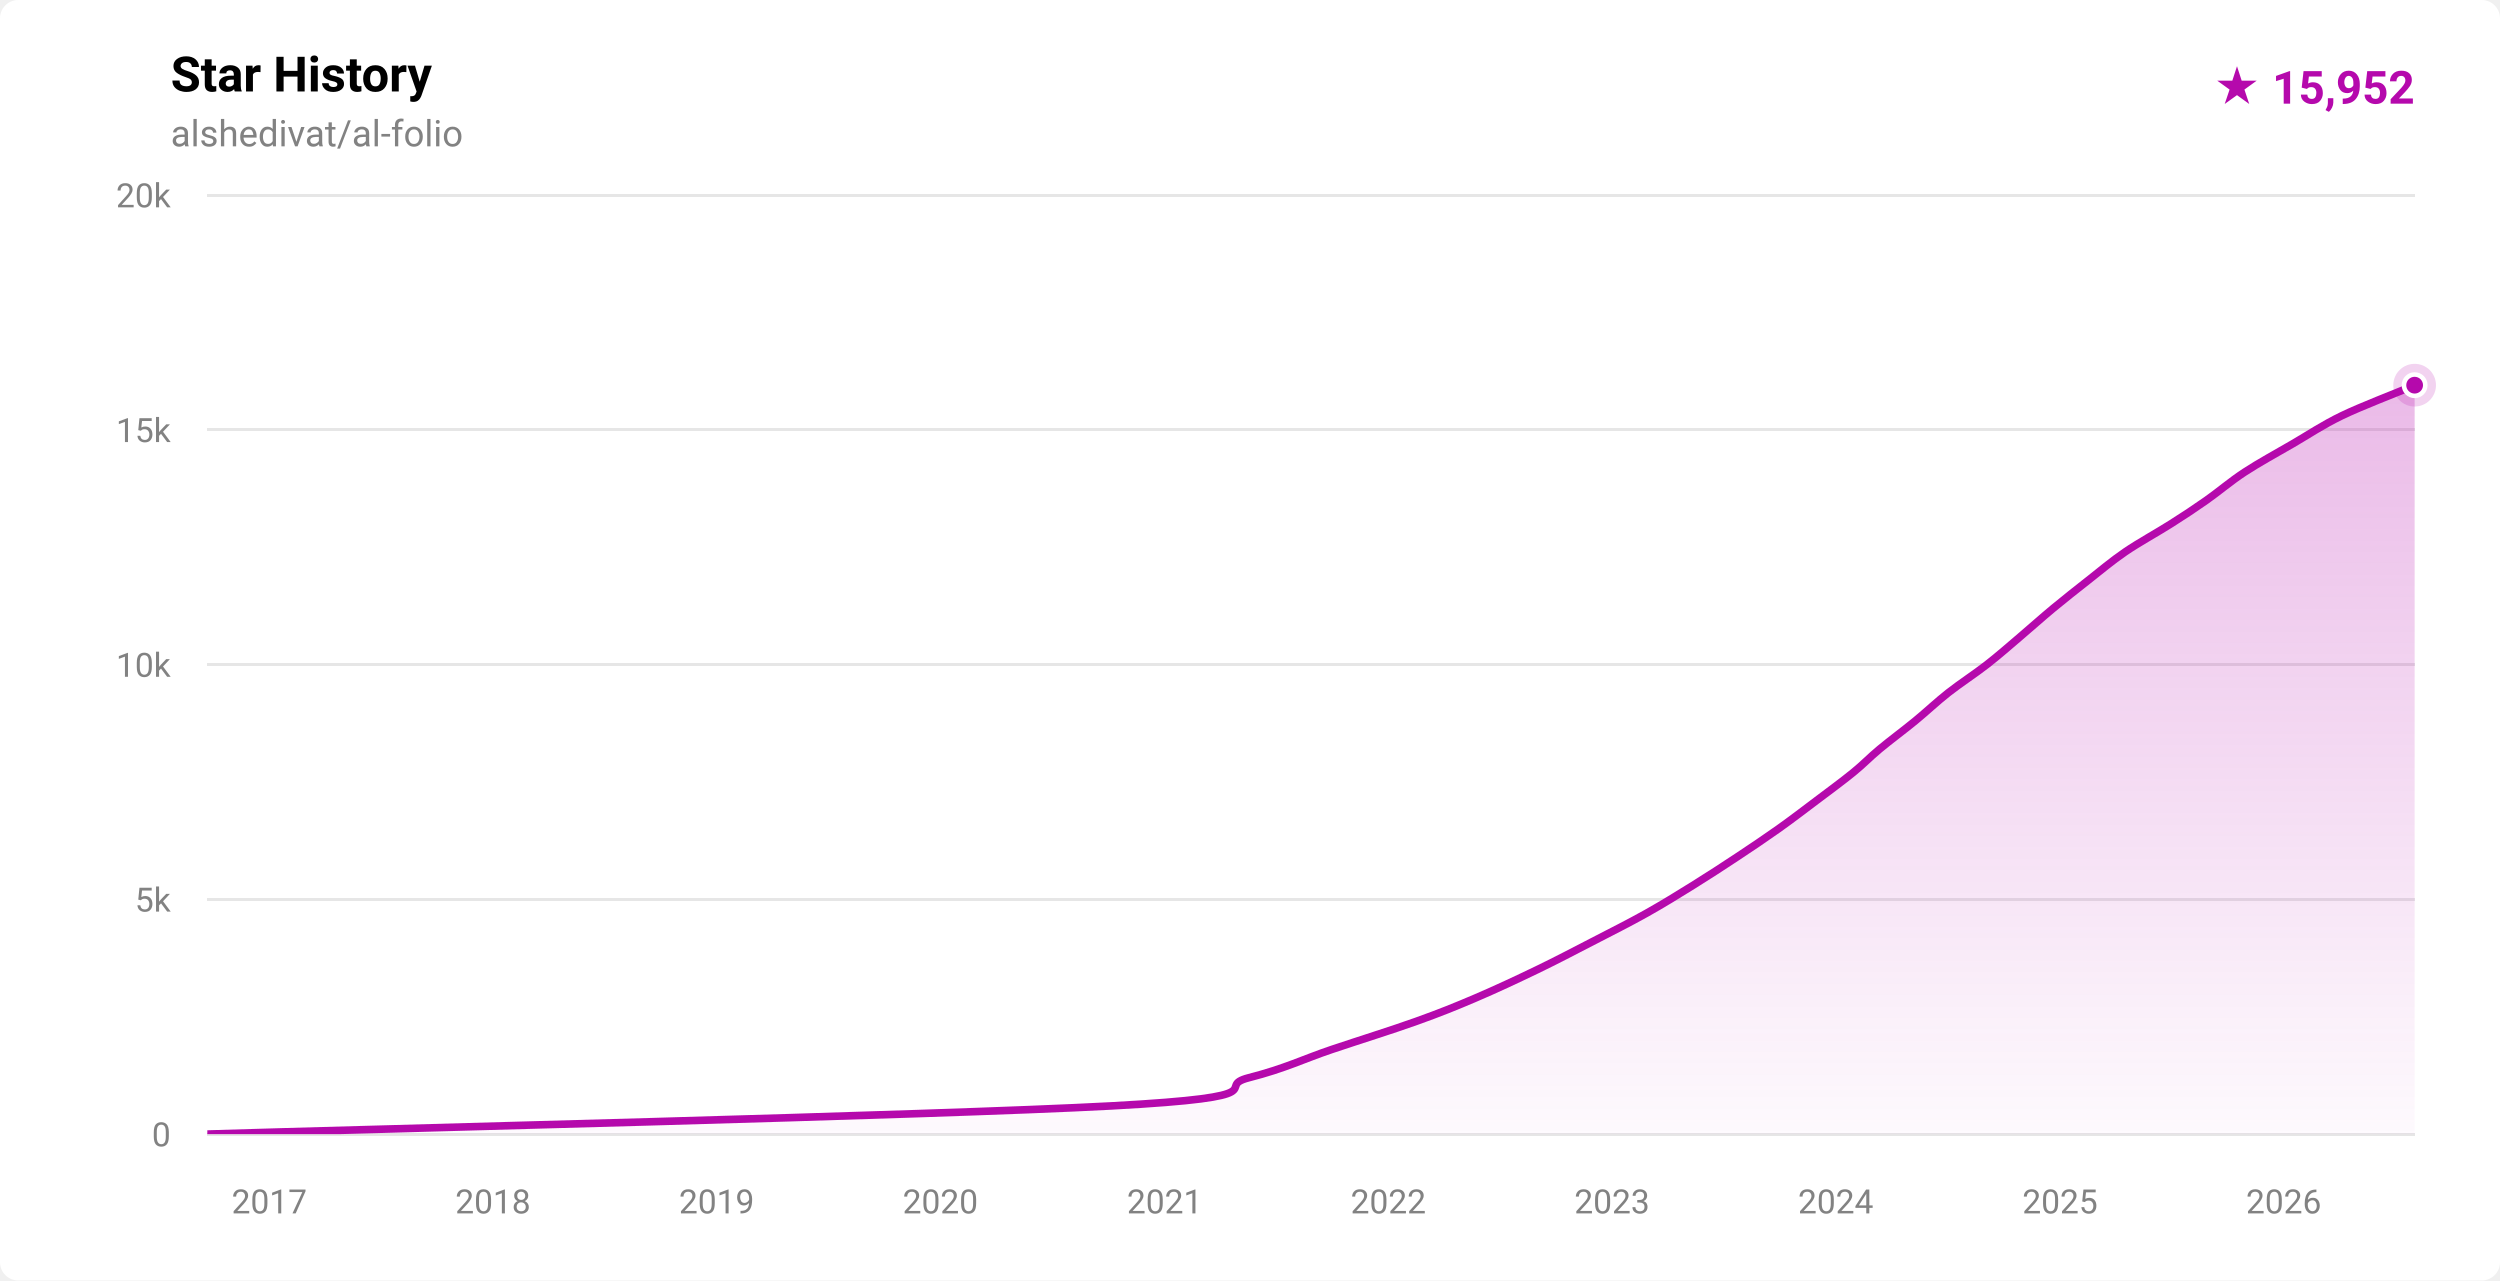
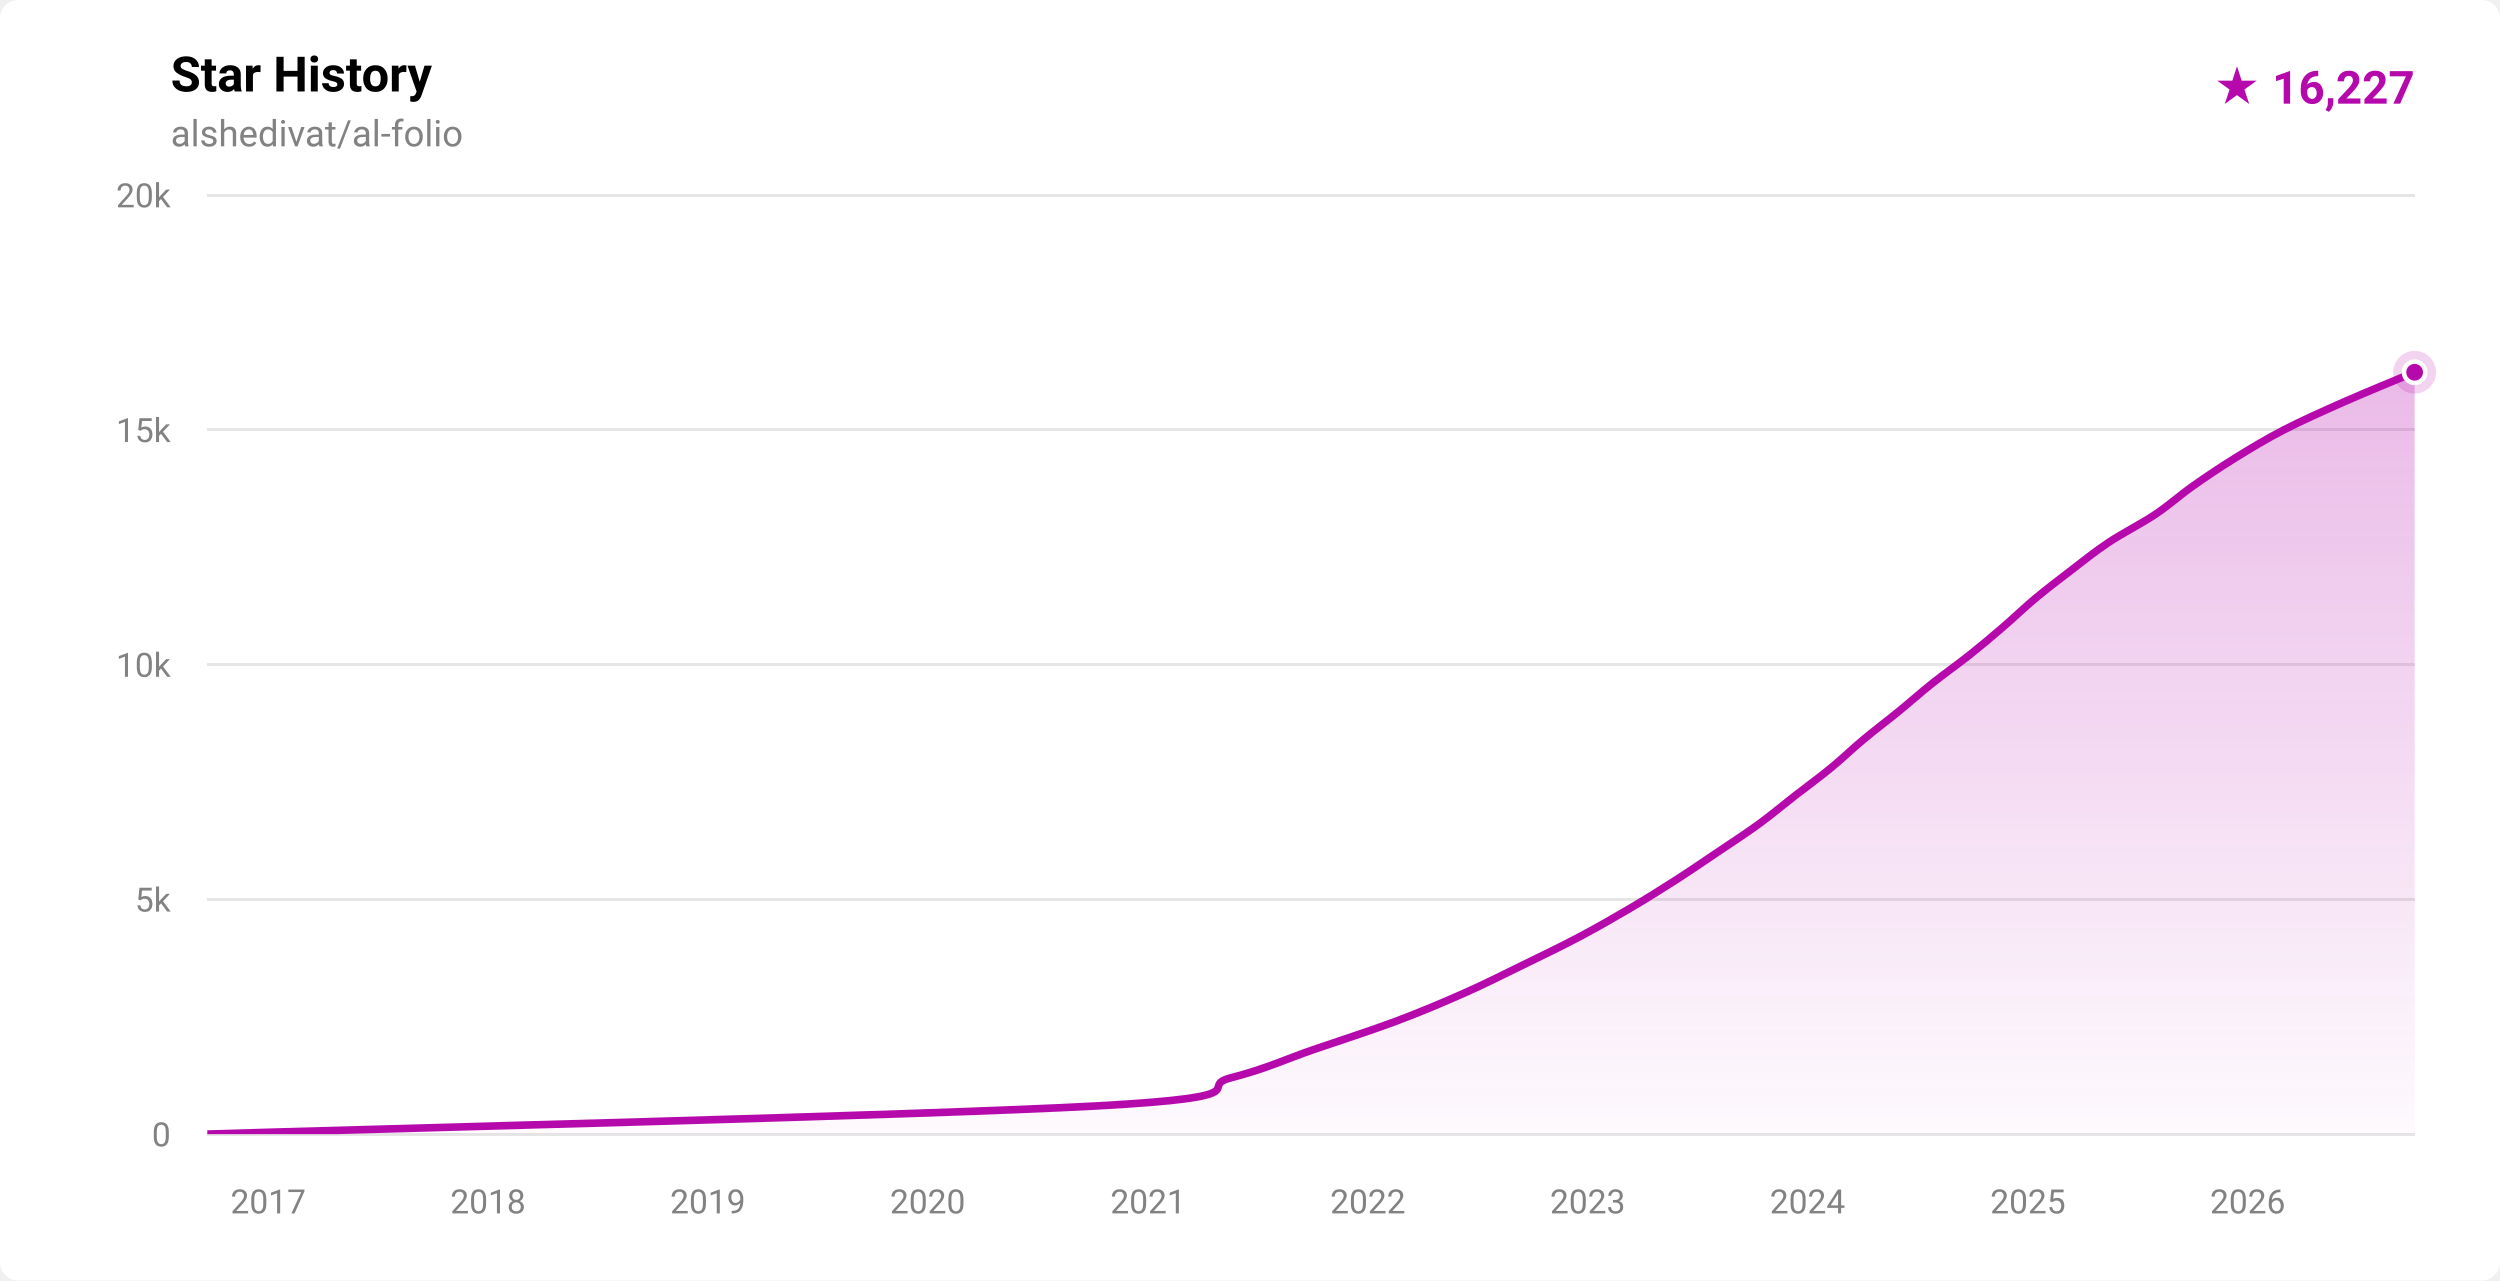
- <svg xmlns="http://www.w3.org/2000/svg" width="820" height="420" viewBox="0 0 820 420" role="img" aria-label="Star history for alshedivat/al-folio: 15952 stars">
+ <svg xmlns="http://www.w3.org/2000/svg" width="820" height="420" viewBox="0 0 820 420" role="img" aria-label="Star history for alshedivat/al-folio: 16227 stars">
  <defs>
    <linearGradient id="fill-light" x1="0" y1="0" x2="0" y2="1">
      <stop offset="0%" stop-color="rgba(181,9,172,0.28)" />
      <stop offset="100%" stop-color="rgba(181,9,172,0.02)" />
    </linearGradient>
    <clipPath id="plot-light">
      <rect x="68" y="64" width="724" height="308" />
    </clipPath>
  </defs>
  <style>
    .ttl { font: 600 16px -apple-system,BlinkMacSystemFont,'Segoe UI',Roboto,'Helvetica Neue',Arial,sans-serif; fill: #000000; }
    .sub { font: 400 12px -apple-system,BlinkMacSystemFont,'Segoe UI',Roboto,'Helvetica Neue',Arial,sans-serif; fill: #828282; }
    .ax  { font: 400 11px -apple-system,BlinkMacSystemFont,'Segoe UI',Roboto,'Helvetica Neue',Arial,sans-serif; fill: #828282; }
    .tot { font: 700 15px -apple-system,BlinkMacSystemFont,'Segoe UI',Roboto,'Helvetica Neue',Arial,sans-serif; fill: #b509ac; }
  </style>
  <rect width="820" height="420" fill="#ffffff" rx="6" />
  <text x="56" y="30" class="ttl">Star History</text>
  <text x="56" y="48" class="sub">alshedivat/al-folio</text>
-   <text x="792" y="34" text-anchor="end" class="tot">★ 15,952</text>
+   <text x="792" y="34" text-anchor="end" class="tot">★ 16,227</text>
  <g stroke="rgba(0,0,0,0.10)" stroke-width="1" shape-rendering="crispEdges">
    <line x1="68" y1="372.00" x2="792" y2="372.00" />
    <line x1="68" y1="295.00" x2="792" y2="295.00" />
    <line x1="68" y1="218.00" x2="792" y2="218.00" />
    <line x1="68" y1="141.00" x2="792" y2="141.00" />
    <line x1="68" y1="64.00" x2="792" y2="64.00" />
  </g>
  <g>
    <text x="56" y="376.00" text-anchor="end" class="ax">0</text>
    <text x="56" y="299.00" text-anchor="end" class="ax">5k</text>
    <text x="56" y="222.00" text-anchor="end" class="ax">10k</text>
    <text x="56" y="145.00" text-anchor="end" class="ax">15k</text>
    <text x="56" y="68.00" text-anchor="end" class="ax">20k</text>
  </g>
  <g>
-     <text x="88.33" y="398" text-anchor="middle" class="ax">2017</text>
-     <text x="161.69" y="398" text-anchor="middle" class="ax">2018</text>
-     <text x="235.06" y="398" text-anchor="middle" class="ax">2019</text>
-     <text x="308.43" y="398" text-anchor="middle" class="ax">2020</text>
-     <text x="382.00" y="398" text-anchor="middle" class="ax">2021</text>
-     <text x="455.37" y="398" text-anchor="middle" class="ax">2022</text>
-     <text x="528.74" y="398" text-anchor="middle" class="ax">2023</text>
-     <text x="602.11" y="398" text-anchor="middle" class="ax">2024</text>
-     <text x="675.68" y="398" text-anchor="middle" class="ax">2025</text>
-     <text x="749.05" y="398" text-anchor="middle" class="ax">2026</text>
+     <text x="87.97" y="398" text-anchor="middle" class="ax">2017</text>
+     <text x="160.07" y="398" text-anchor="middle" class="ax">2018</text>
+     <text x="232.17" y="398" text-anchor="middle" class="ax">2019</text>
+     <text x="304.27" y="398" text-anchor="middle" class="ax">2020</text>
+     <text x="376.56" y="398" text-anchor="middle" class="ax">2021</text>
+     <text x="448.66" y="398" text-anchor="middle" class="ax">2022</text>
+     <text x="520.76" y="398" text-anchor="middle" class="ax">2023</text>
+     <text x="592.86" y="398" text-anchor="middle" class="ax">2024</text>
+     <text x="665.16" y="398" text-anchor="middle" class="ax">2025</text>
+     <text x="737.25" y="398" text-anchor="middle" class="ax">2026</text>
  </g>
  <g clip-path="url(#plot-light)">
-     <path d="M 68.00,371.98 C 117.42,370.44 307.57,365.82 364.51,362.74 C 421.44,359.66 397.57,356.58 409.61,353.50 C 421.65,350.42 427.58,347.34 436.72,344.26 C 445.87,341.18 456.59,337.85 464.48,335.02 C 472.36,332.20 477.43,330.15 484.04,327.32 C 490.65,324.50 497.76,321.16 504.15,318.08 C 510.53,315.00 516.38,311.92 522.35,308.84 C 528.31,305.76 534.44,302.68 539.94,299.60 C 545.44,296.52 550.40,293.44 555.36,290.36 C 560.32,287.28 565.04,284.20 569.70,281.12 C 574.35,278.04 578.95,274.96 583.29,271.88 C 587.63,268.80 591.64,265.72 595.73,262.64 C 599.81,259.56 604.36,256.23 607.82,253.40 C 611.29,250.58 613.12,248.53 616.52,245.70 C 619.91,242.88 624.43,239.54 628.18,236.46 C 631.94,233.38 635.12,230.30 639.04,227.22 C 642.96,224.14 647.74,221.06 651.69,217.98 C 655.64,214.90 659.11,211.82 662.74,208.74 C 666.37,205.66 669.77,202.58 673.49,199.50 C 677.21,196.42 681.12,193.34 685.04,190.26 C 688.97,187.18 692.55,184.10 697.06,181.02 C 701.57,177.94 707.68,174.61 712.12,171.78 C 716.56,168.96 719.68,166.91 723.71,164.08 C 727.73,161.26 731.56,157.92 736.26,154.84 C 740.97,151.76 746.64,148.68 751.95,145.60 C 757.26,142.52 761.74,139.44 768.11,136.36 C 774.48,133.28 786.19,128.80 790.17,127.12 C 794.15,125.45 791.70,126.47 792.00,126.34 L 792.00,372.00 L 68.00,372.00 Z" fill="url(#fill-light)" />
-     <path d="M 68.00,371.98 C 117.42,370.44 307.57,365.82 364.51,362.74 C 421.44,359.66 397.57,356.58 409.61,353.50 C 421.65,350.42 427.58,347.34 436.72,344.26 C 445.87,341.18 456.59,337.85 464.48,335.02 C 472.36,332.20 477.43,330.15 484.04,327.32 C 490.65,324.50 497.76,321.16 504.15,318.08 C 510.53,315.00 516.38,311.92 522.35,308.84 C 528.31,305.76 534.44,302.68 539.94,299.60 C 545.44,296.52 550.40,293.44 555.36,290.36 C 560.32,287.28 565.04,284.20 569.70,281.12 C 574.35,278.04 578.95,274.96 583.29,271.88 C 587.63,268.80 591.64,265.72 595.73,262.64 C 599.81,259.56 604.36,256.23 607.82,253.40 C 611.29,250.58 613.12,248.53 616.52,245.70 C 619.91,242.88 624.43,239.54 628.18,236.46 C 631.94,233.38 635.12,230.30 639.04,227.22 C 642.96,224.14 647.74,221.06 651.69,217.98 C 655.64,214.90 659.11,211.82 662.74,208.74 C 666.37,205.66 669.77,202.58 673.49,199.50 C 677.21,196.42 681.12,193.34 685.04,190.26 C 688.97,187.18 692.55,184.10 697.06,181.02 C 701.57,177.94 707.68,174.61 712.12,171.78 C 716.56,168.96 719.68,166.91 723.71,164.08 C 727.73,161.26 731.56,157.92 736.26,154.84 C 740.97,151.76 746.64,148.68 751.95,145.60 C 757.26,142.52 761.74,139.44 768.11,136.36 C 774.48,133.28 786.19,128.80 790.17,127.12 C 794.15,125.45 791.70,126.47 792.00,126.34" fill="none" stroke="#b509ac" stroke-width="2.5" stroke-linecap="round" stroke-linejoin="round" />
+     <path d="M 68.00,371.98 C 116.63,370.44 303.84,365.82 359.81,362.74 C 415.78,359.66 391.98,356.58 403.81,353.50 C 415.65,350.42 421.86,347.34 430.85,344.26 C 439.83,341.18 449.50,338.10 457.72,335.02 C 465.94,331.94 473.20,328.86 480.16,325.78 C 487.12,322.70 493.17,319.62 499.48,316.54 C 505.79,313.46 512.19,310.38 518.01,307.30 C 523.83,304.22 529.19,301.14 534.43,298.06 C 539.66,294.98 544.60,291.90 549.40,288.82 C 554.21,285.74 558.68,282.66 563.25,279.58 C 567.82,276.50 572.59,273.42 576.82,270.34 C 581.05,267.26 584.66,264.18 588.62,261.10 C 592.58,258.02 596.82,254.94 600.57,251.86 C 604.32,248.78 607.45,245.70 611.14,242.62 C 614.83,239.54 618.94,236.46 622.71,233.38 C 626.49,230.30 629.92,227.22 633.78,224.14 C 637.65,221.06 642.04,217.98 645.92,214.90 C 649.79,211.82 653.44,208.74 657.02,205.66 C 660.61,202.58 663.73,199.50 667.42,196.42 C 671.11,193.34 675.14,190.26 679.17,187.18 C 683.20,184.10 686.96,181.02 691.59,177.94 C 696.22,174.86 702.35,171.78 706.96,168.70 C 711.56,165.62 714.86,162.54 719.22,159.46 C 723.59,156.38 728.16,153.30 733.14,150.22 C 738.13,147.14 743.16,144.06 749.14,140.98 C 755.12,137.90 762.04,134.82 769.01,131.74 C 775.98,128.66 787.13,124.11 790.96,122.50 C 794.79,120.90 791.83,122.17 792.00,122.10 L 792.00,372.00 L 68.00,372.00 Z" fill="url(#fill-light)" />
+     <path d="M 68.00,371.98 C 116.63,370.44 303.84,365.82 359.81,362.74 C 415.78,359.66 391.98,356.58 403.81,353.50 C 415.65,350.42 421.86,347.34 430.85,344.26 C 439.83,341.18 449.50,338.10 457.72,335.02 C 465.94,331.94 473.20,328.86 480.16,325.78 C 487.12,322.70 493.17,319.62 499.48,316.54 C 505.79,313.46 512.19,310.38 518.01,307.30 C 523.83,304.22 529.19,301.14 534.43,298.06 C 539.66,294.98 544.60,291.90 549.40,288.82 C 554.21,285.74 558.68,282.66 563.25,279.58 C 567.82,276.50 572.59,273.42 576.82,270.34 C 581.05,267.26 584.66,264.18 588.62,261.10 C 592.58,258.02 596.82,254.94 600.57,251.86 C 604.32,248.78 607.45,245.70 611.14,242.62 C 614.83,239.54 618.94,236.46 622.71,233.38 C 626.49,230.30 629.92,227.22 633.78,224.14 C 637.65,221.06 642.04,217.98 645.92,214.90 C 649.79,211.82 653.44,208.74 657.02,205.66 C 660.61,202.58 663.73,199.50 667.42,196.42 C 671.11,193.34 675.14,190.26 679.17,187.18 C 683.20,184.10 686.96,181.02 691.59,177.94 C 696.22,174.86 702.35,171.78 706.96,168.70 C 711.56,165.62 714.86,162.54 719.22,159.46 C 723.59,156.38 728.16,153.30 733.14,150.22 C 738.13,147.14 743.16,144.06 749.14,140.98 C 755.12,137.90 762.04,134.82 769.01,131.74 C 775.98,128.66 787.13,124.11 790.96,122.50 C 794.79,120.90 791.83,122.17 792.00,122.10" fill="none" stroke="#b509ac" stroke-width="2.5" stroke-linecap="round" stroke-linejoin="round" />
  </g>
-   <circle cx="792.00" cy="126.34" r="7" fill="#b509ac" opacity="0.18" />
-   <circle cx="792.00" cy="126.34" r="3.5" fill="#b509ac" stroke="#ffffff" stroke-width="1.5" />
+   <circle cx="792.00" cy="122.10" r="7" fill="#b509ac" opacity="0.18" />
+   <circle cx="792.00" cy="122.10" r="3.5" fill="#b509ac" stroke="#ffffff" stroke-width="1.5" />
</svg>
